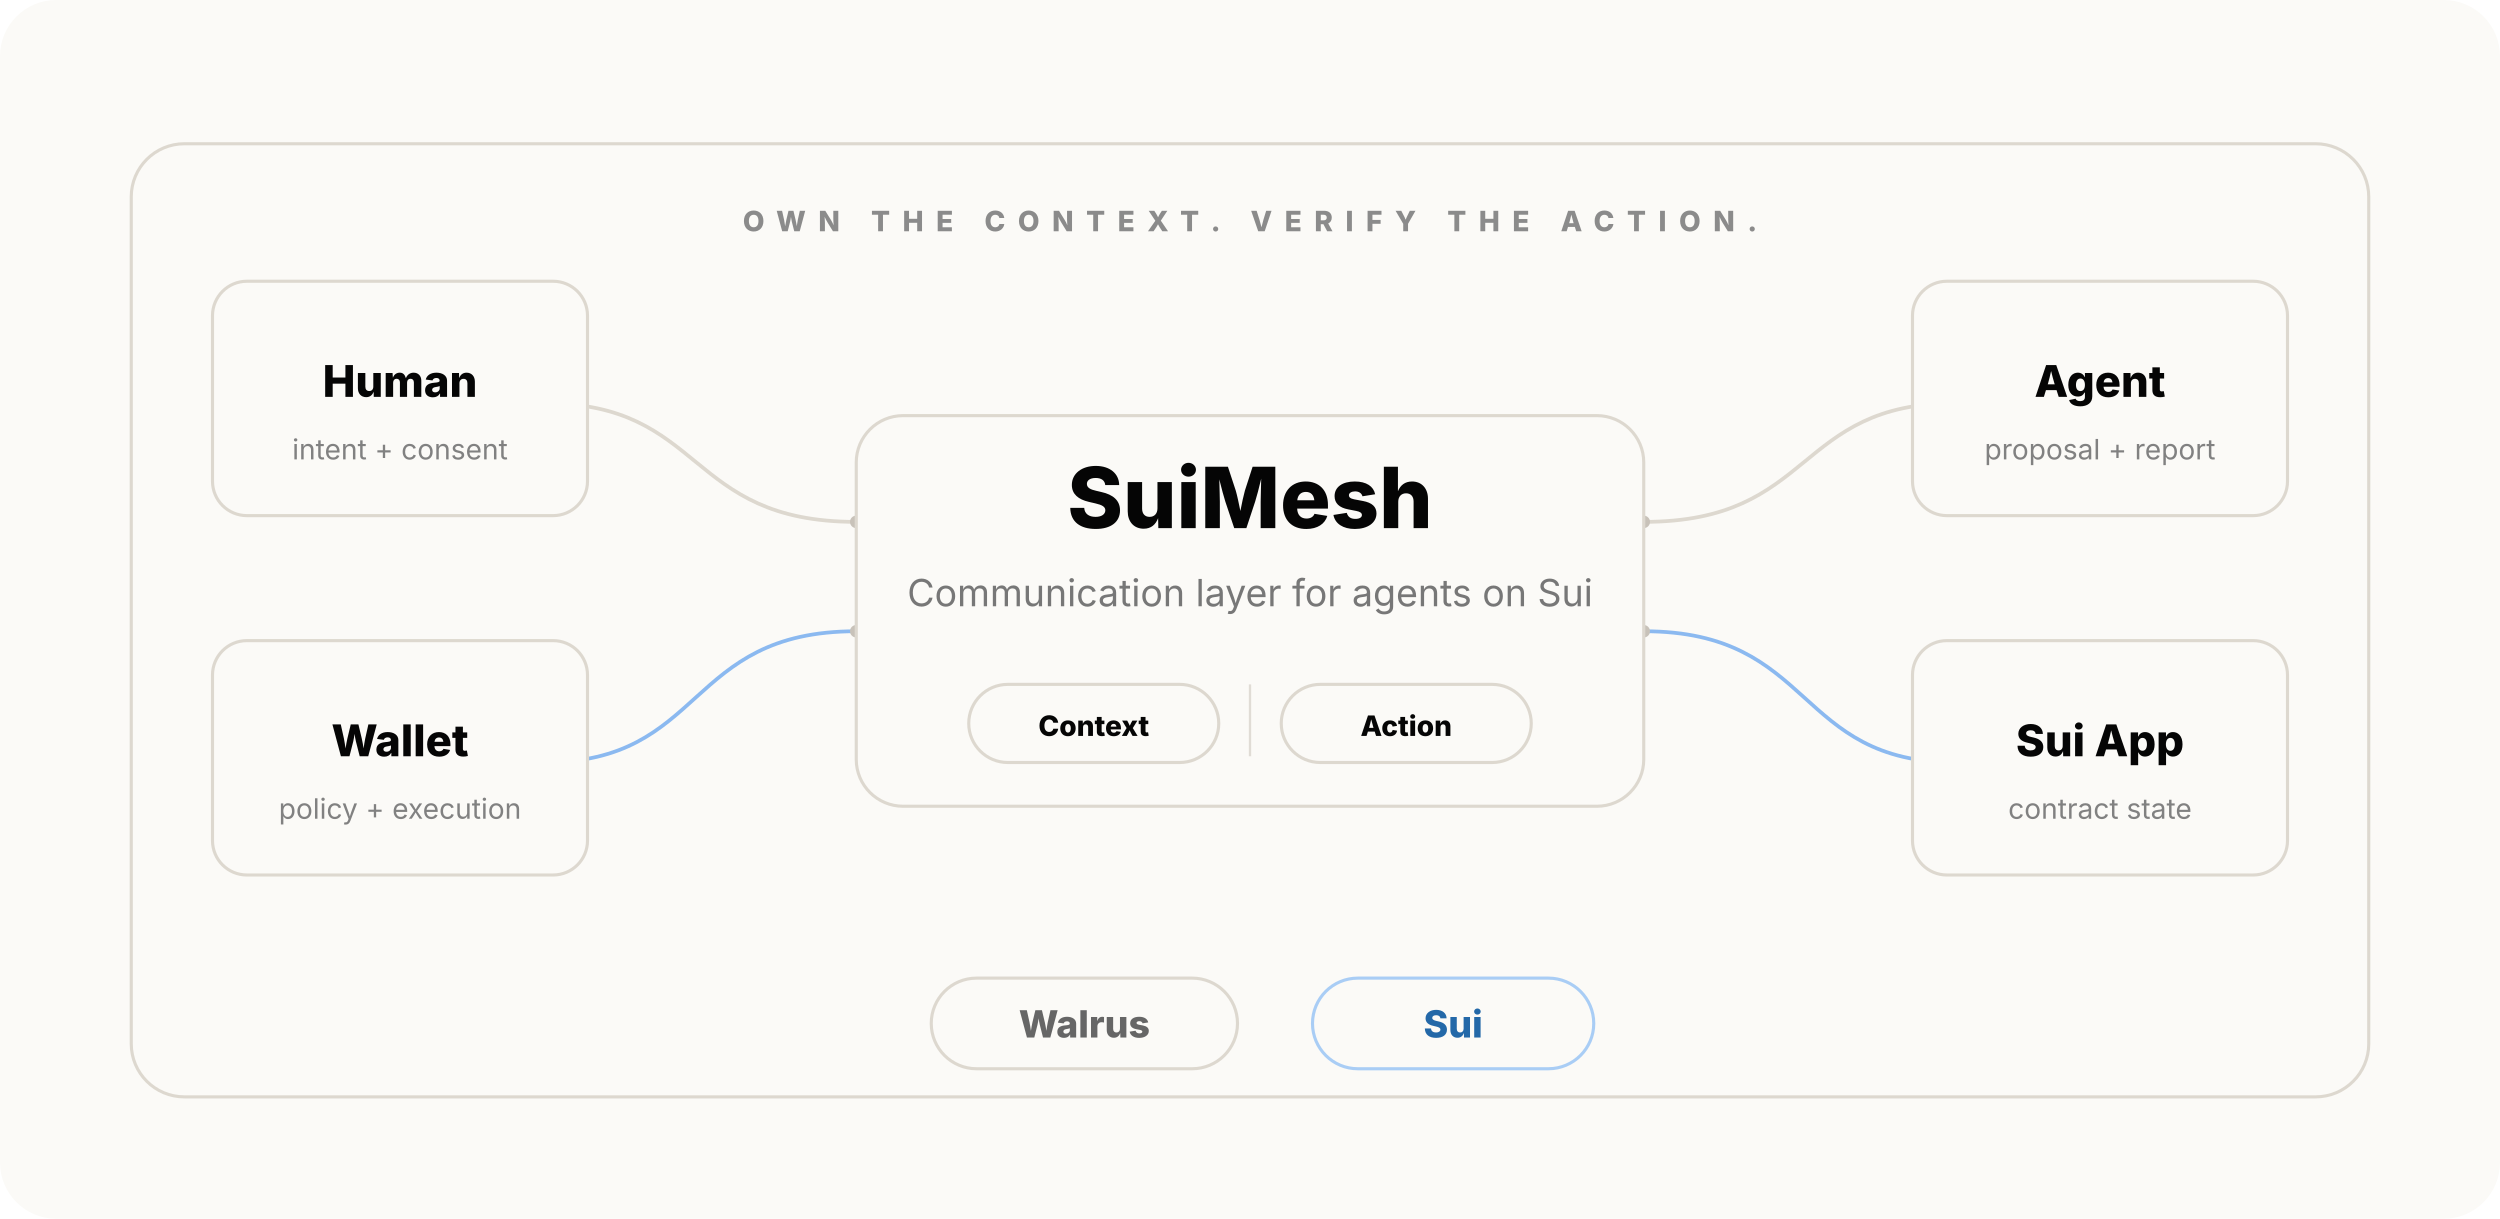
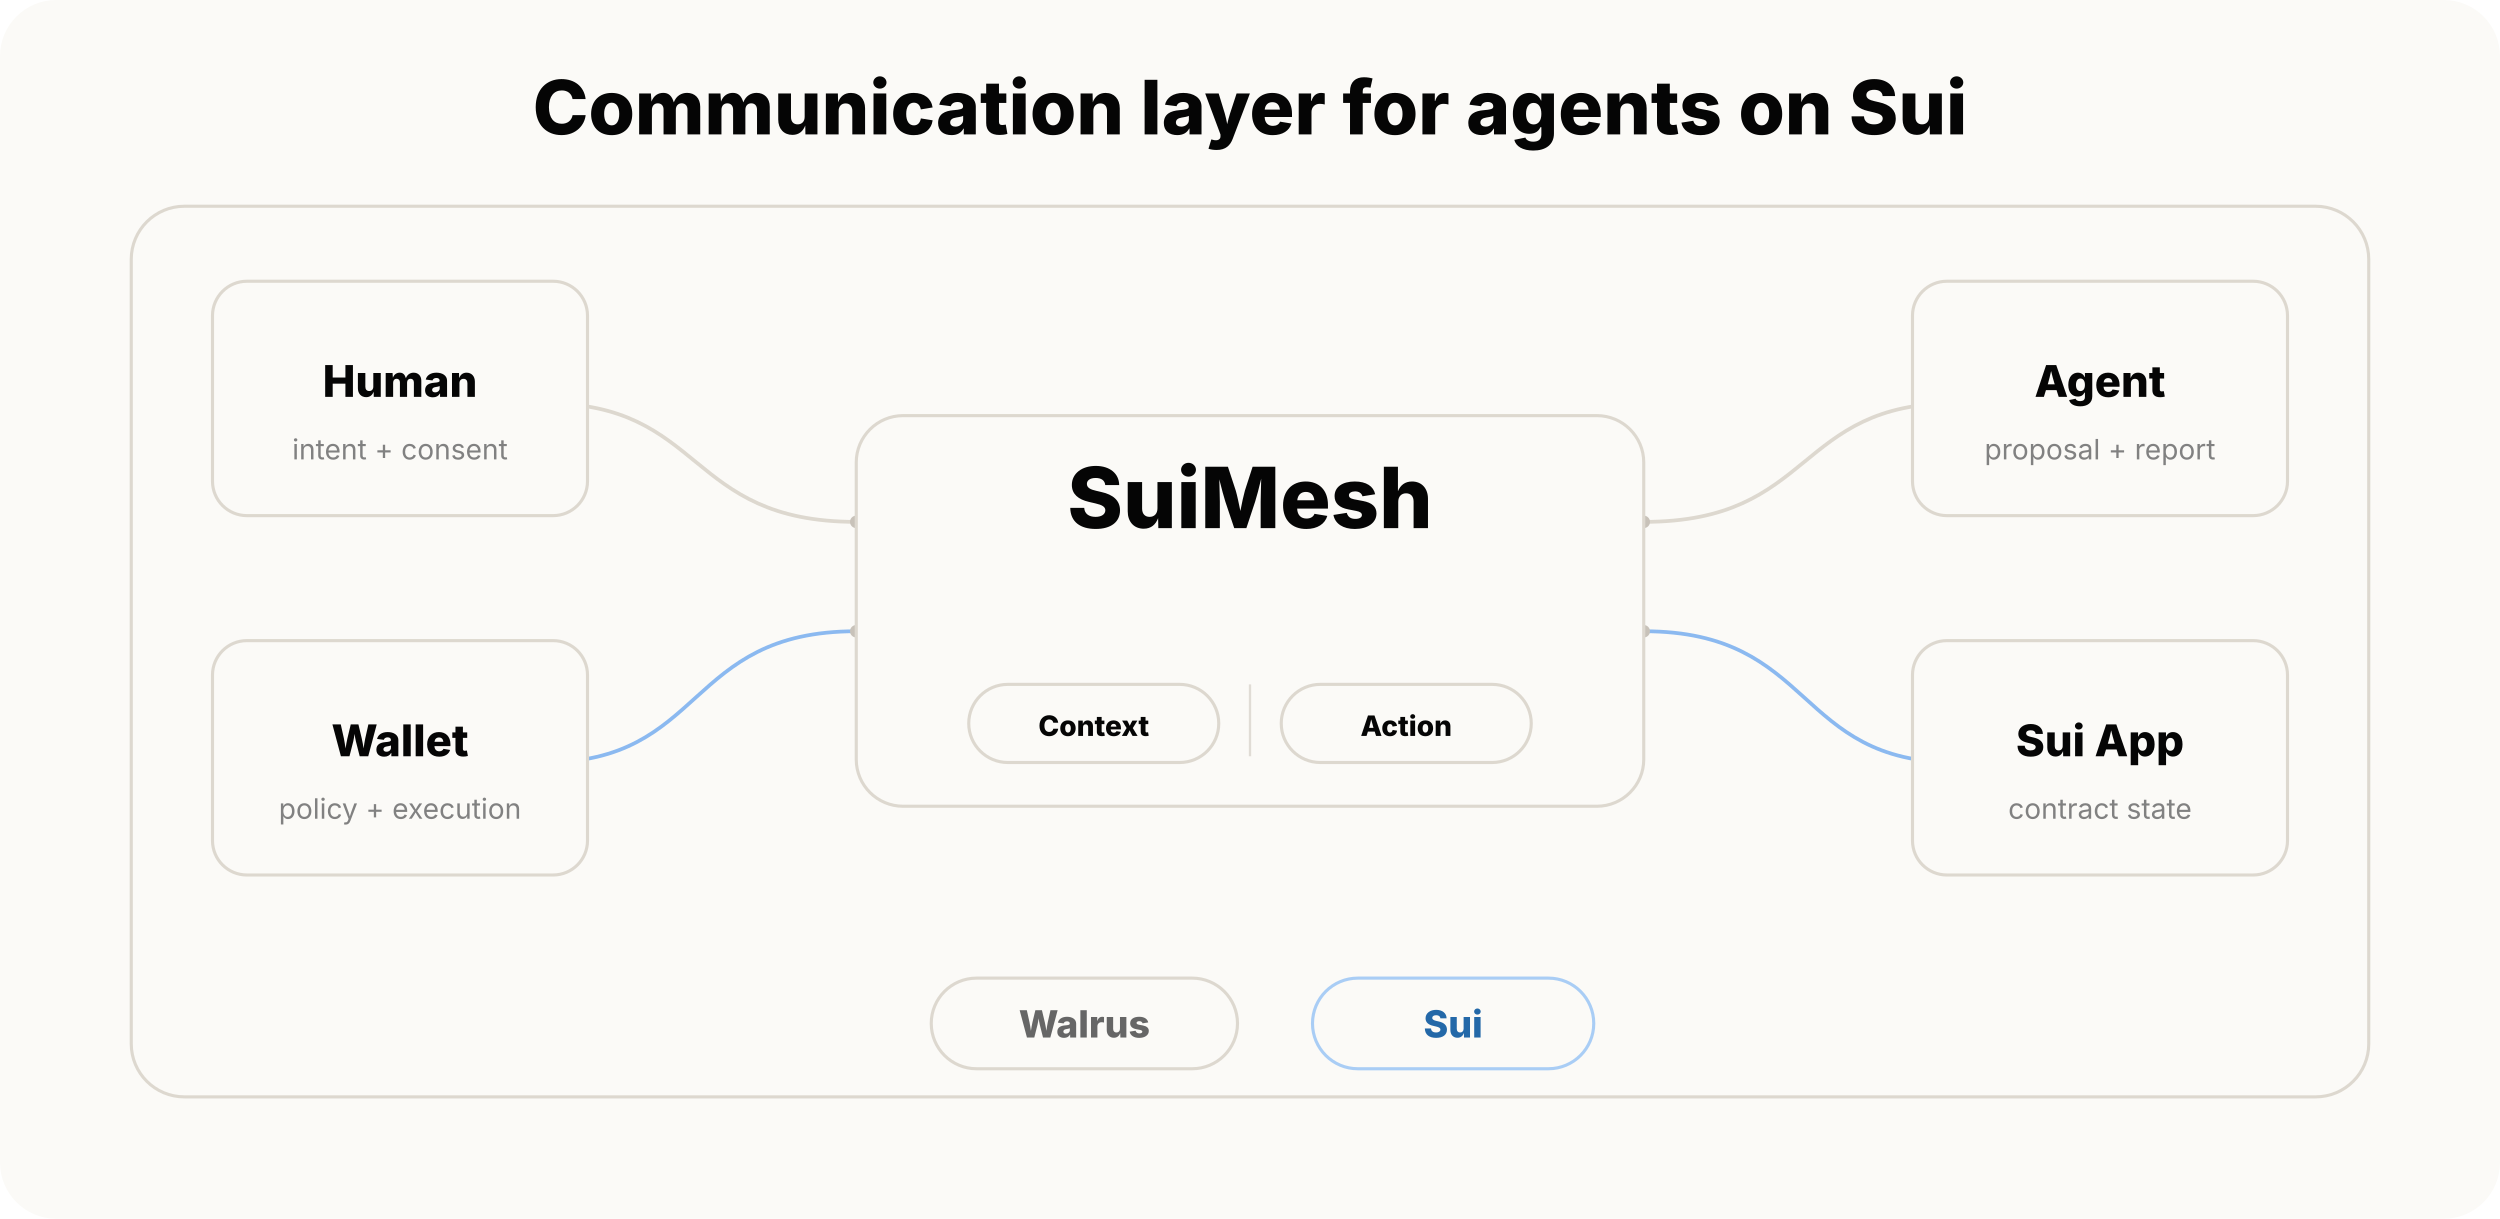
<svg xmlns="http://www.w3.org/2000/svg" width="1600" height="780" viewBox="0 0 1600 780" fill="none" role="img" aria-labelledby="title desc">
  <rect width="1600" height="780" rx="36" fill="#fbfaf7" />
  <defs>
    <linearGradient id="contextLine" x1="224" y1="0" x2="1368" y2="0" gradientUnits="userSpaceOnUse">
      <stop stop-color="#ddd8cf" />
      <stop offset="0.48" stop-color="#8ec0ff" />
      <stop offset="1" stop-color="#ddd8cf" />
    </linearGradient>
    <linearGradient id="actionLine" x1="224" y1="0" x2="1368" y2="0" gradientUnits="userSpaceOnUse">
      <stop stop-color="#ddd8cf" />
      <stop offset="0.5" stop-color="#54c9b5" />
      <stop offset="1" stop-color="#ddd8cf" />
    </linearGradient>
  </defs>
-   <rect x="84" y="92" width="1432" height="610" rx="34" stroke="#ddd8cf" stroke-width="2" />
-   <text x="800" y="148" text-anchor="middle" font-family="Inter, Arial, sans-serif" font-size="18" font-weight="760" letter-spacing="8" fill="#8b8b8b">OWN THE CONTEXT. VERIFY THE ACTION.</text>
+   <text x="800" y="86" text-anchor="middle" font-family="Inter, Arial, sans-serif" font-size="48" font-weight="820" fill="#050505">Communication layer for agents on Sui</text>
+   <rect x="84" y="132" width="1432" height="570" rx="34" stroke="#ddd8cf" stroke-width="2" />
  <path d="M348 258 C452 258 438 334 548 334" stroke="#ddd8cf" stroke-width="2.4" />
  <path d="M348 488 C452 488 438 404 548 404" stroke="#8bb9f0" stroke-width="2.4" />
  <path d="M1052 334 C1162 334 1148 258 1252 258" stroke="#ddd8cf" stroke-width="2.4" />
  <path d="M1052 404 C1162 404 1148 488 1252 488" stroke="#8bb9f0" stroke-width="2.4" />
  <g fill="#c8c2b9">
    <rect x="344" y="254" width="8" height="8" rx="4" />
    <rect x="544" y="330" width="8" height="8" rx="4" />
    <rect x="344" y="484" width="8" height="8" rx="4" />
    <rect x="544" y="400" width="8" height="8" rx="4" />
    <rect x="1048" y="330" width="8" height="8" rx="4" />
    <rect x="1248" y="254" width="8" height="8" rx="4" />
    <rect x="1048" y="400" width="8" height="8" rx="4" />
    <rect x="1248" y="484" width="8" height="8" rx="4" />
  </g>
  <g font-family="Inter, Arial, sans-serif" text-anchor="middle">
    <rect x="136" y="180" width="240" height="150" rx="22" fill="#fbfaf7" stroke="#ddd8cf" stroke-width="2" />
    <text x="256" y="254" font-size="28" font-weight="780" fill="#050505">Human</text>
    <text x="256" y="294" font-size="18" fill="#818181">intent + consent</text>
    <rect x="136" y="410" width="240" height="150" rx="22" fill="#fbfaf7" stroke="#ddd8cf" stroke-width="2" />
    <text x="256" y="484" font-size="28" font-weight="780" fill="#050505">Wallet</text>
    <text x="256" y="524" font-size="18" fill="#818181">policy + execution</text>
    <rect x="1224" y="180" width="240" height="150" rx="22" fill="#fbfaf7" stroke="#ddd8cf" stroke-width="2" />
    <text x="1344" y="254" font-size="28" font-weight="780" fill="#050505">Agent</text>
    <text x="1344" y="294" font-size="18" fill="#818181">proposal + report</text>
    <rect x="1224" y="410" width="240" height="150" rx="22" fill="#fbfaf7" stroke="#ddd8cf" stroke-width="2" />
    <text x="1344" y="484" font-size="28" font-weight="780" fill="#050505">Sui App</text>
    <text x="1344" y="524" font-size="18" fill="#818181">contract state</text>
  </g>
  <g font-family="Inter, Arial, sans-serif" text-anchor="middle">
    <rect x="548" y="266" width="504" height="250" rx="30" fill="#fbfaf7" stroke="#ddd8cf" stroke-width="2" />
    <text x="800" y="338" font-size="54" font-weight="820" fill="#050505">SuiMesh</text>
-     <text x="800" y="388" font-size="24" fill="#777">Communication layer for agents on Sui</text>
    <path d="M800 438 V484" stroke="#e0dcd5" stroke-width="1.5" />
    <rect x="620" y="438" width="160" height="50" rx="25" fill="#fbfaf7" stroke="#ddd8cf" stroke-width="2" />
    <rect x="820" y="438" width="160" height="50" rx="25" fill="#fbfaf7" stroke="#ddd8cf" stroke-width="2" />
    <text x="700" y="471" font-size="18" font-weight="760" fill="#050505">Context</text>
    <text x="900" y="471" font-size="18" font-weight="760" fill="#050505">Action</text>
  </g>
  <g font-family="Inter, Arial, sans-serif" text-anchor="middle">
    <rect x="596" y="626" width="196" height="58" rx="29" fill="#fbfaf7" stroke="#ddd8cf" stroke-width="2" />
    <text x="694" y="664" font-size="24" font-weight="760" fill="#666">Walrus</text>
    <rect x="840" y="626" width="180" height="58" rx="29" fill="#fbfaf7" stroke="#a9cdf5" stroke-width="2" />
    <text x="930" y="664" font-size="24" font-weight="760" fill="#2368a8">Sui</text>
  </g>
</svg>
